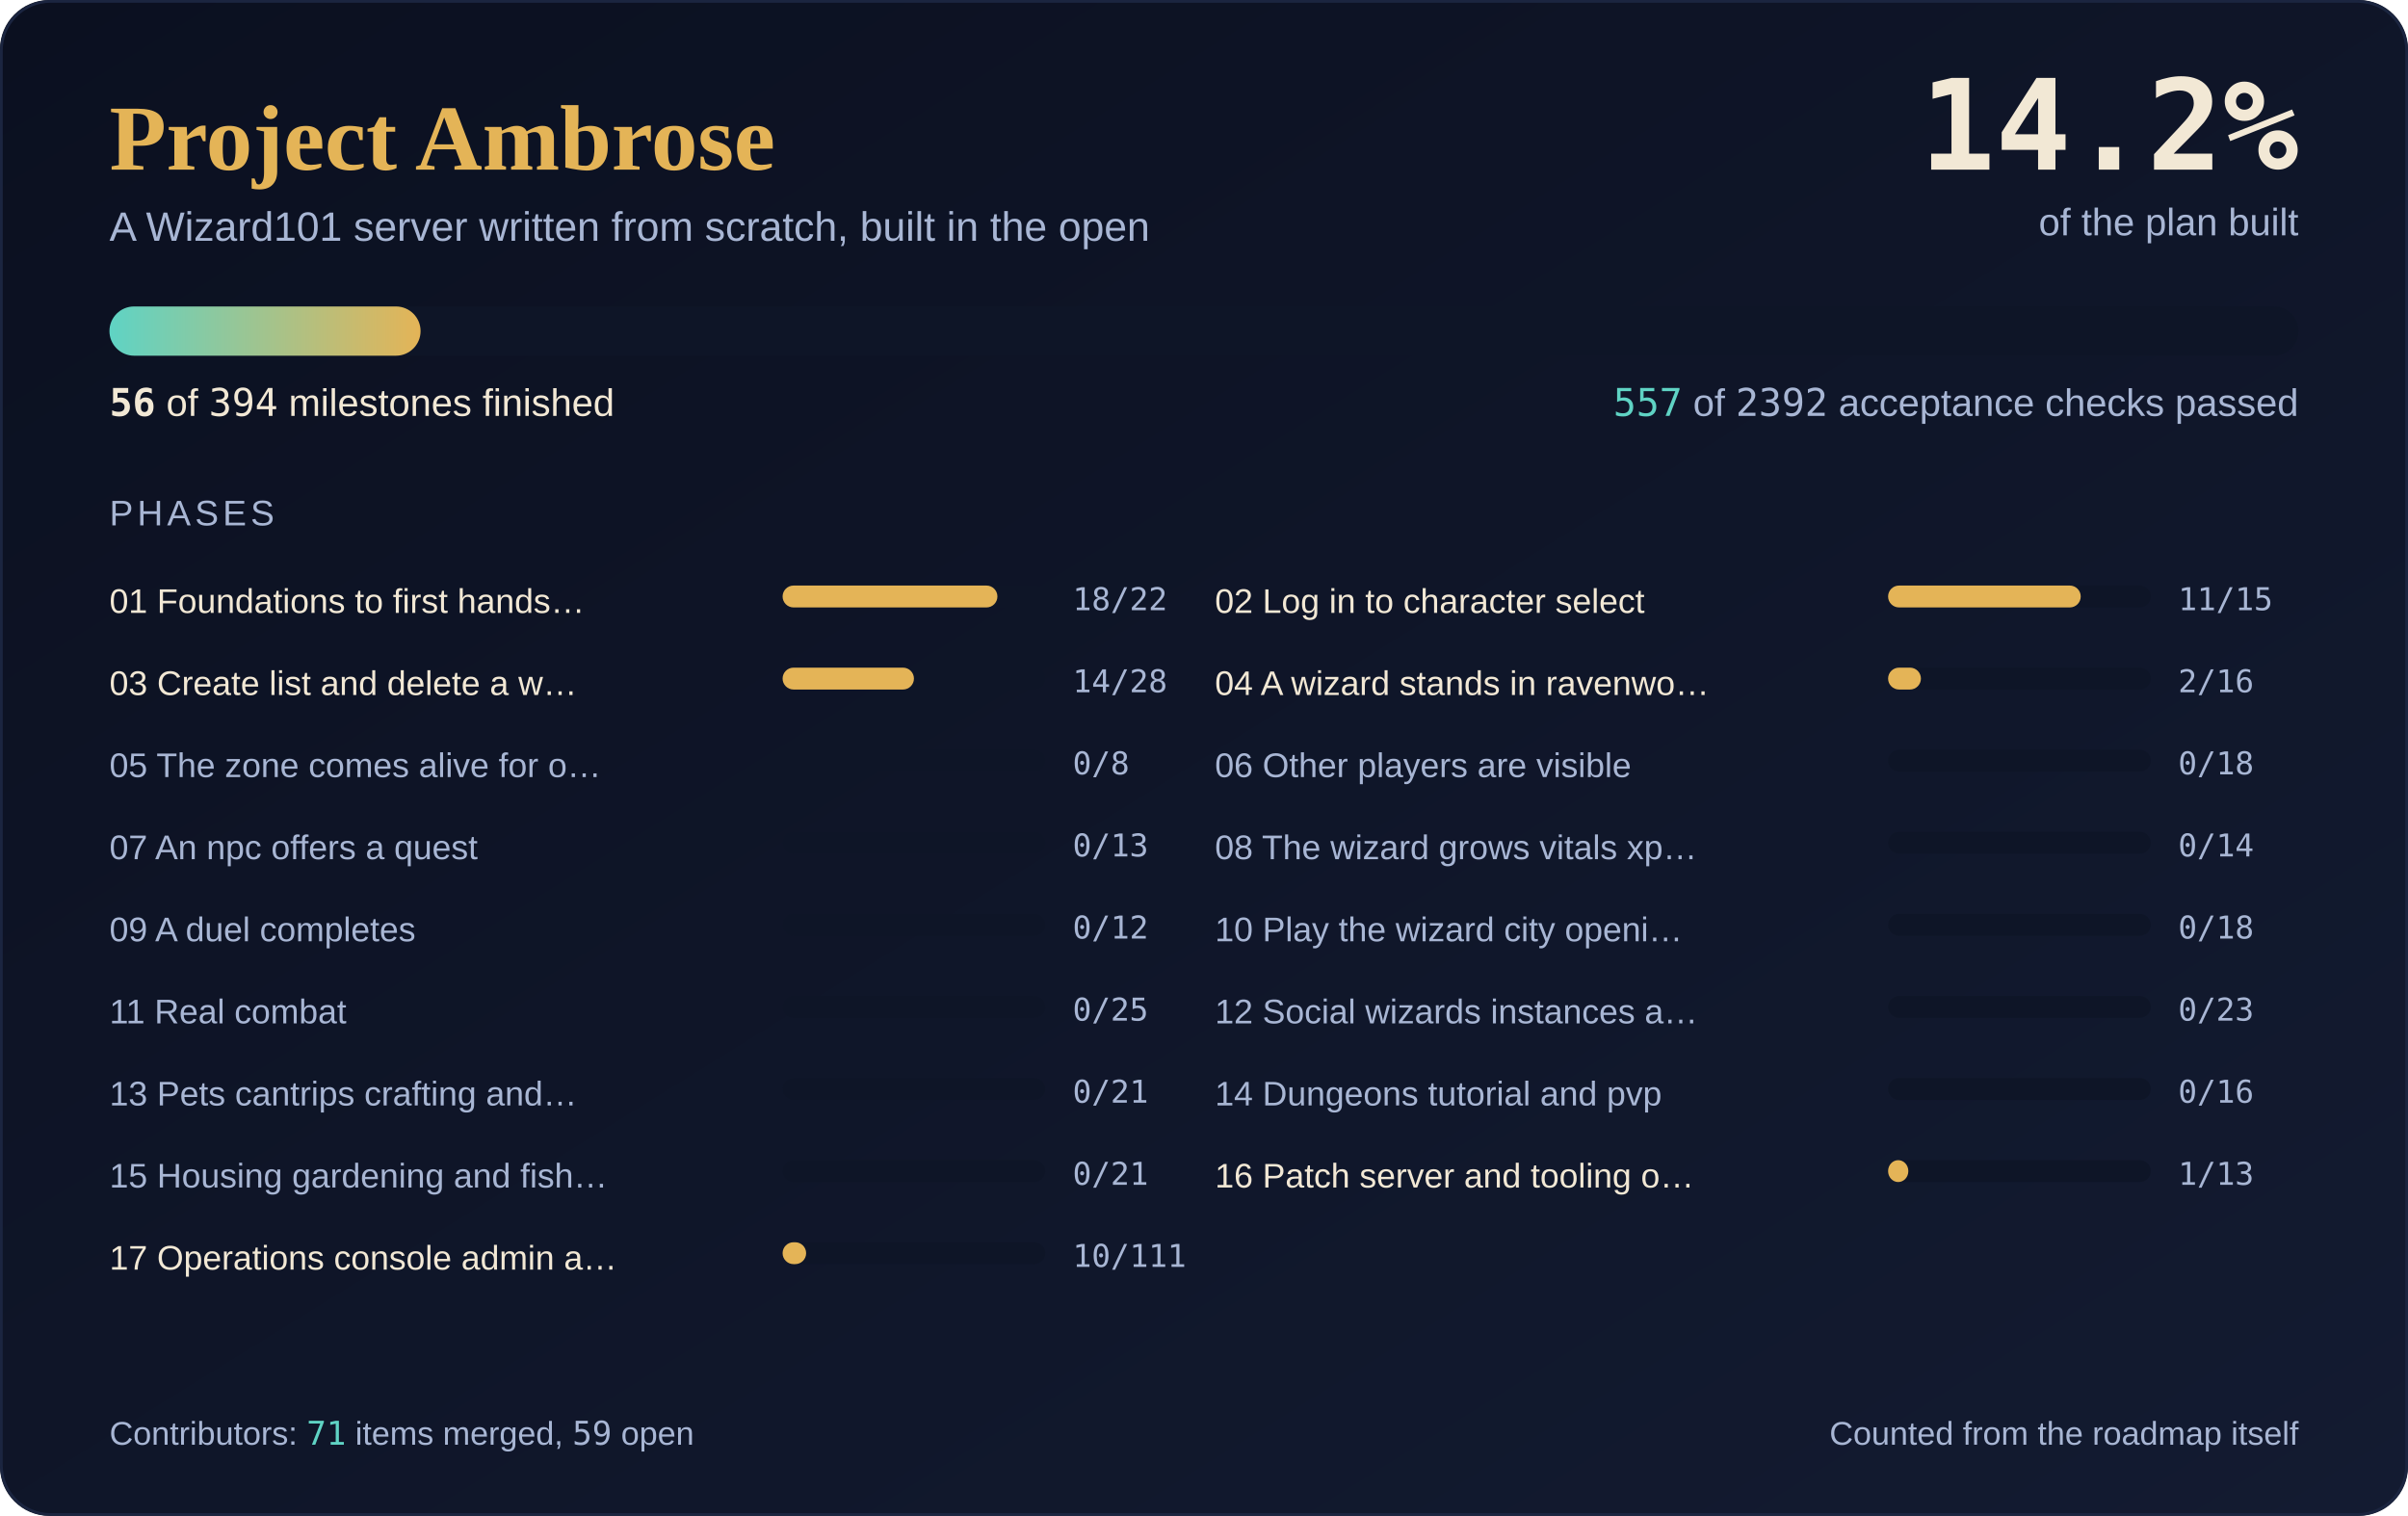
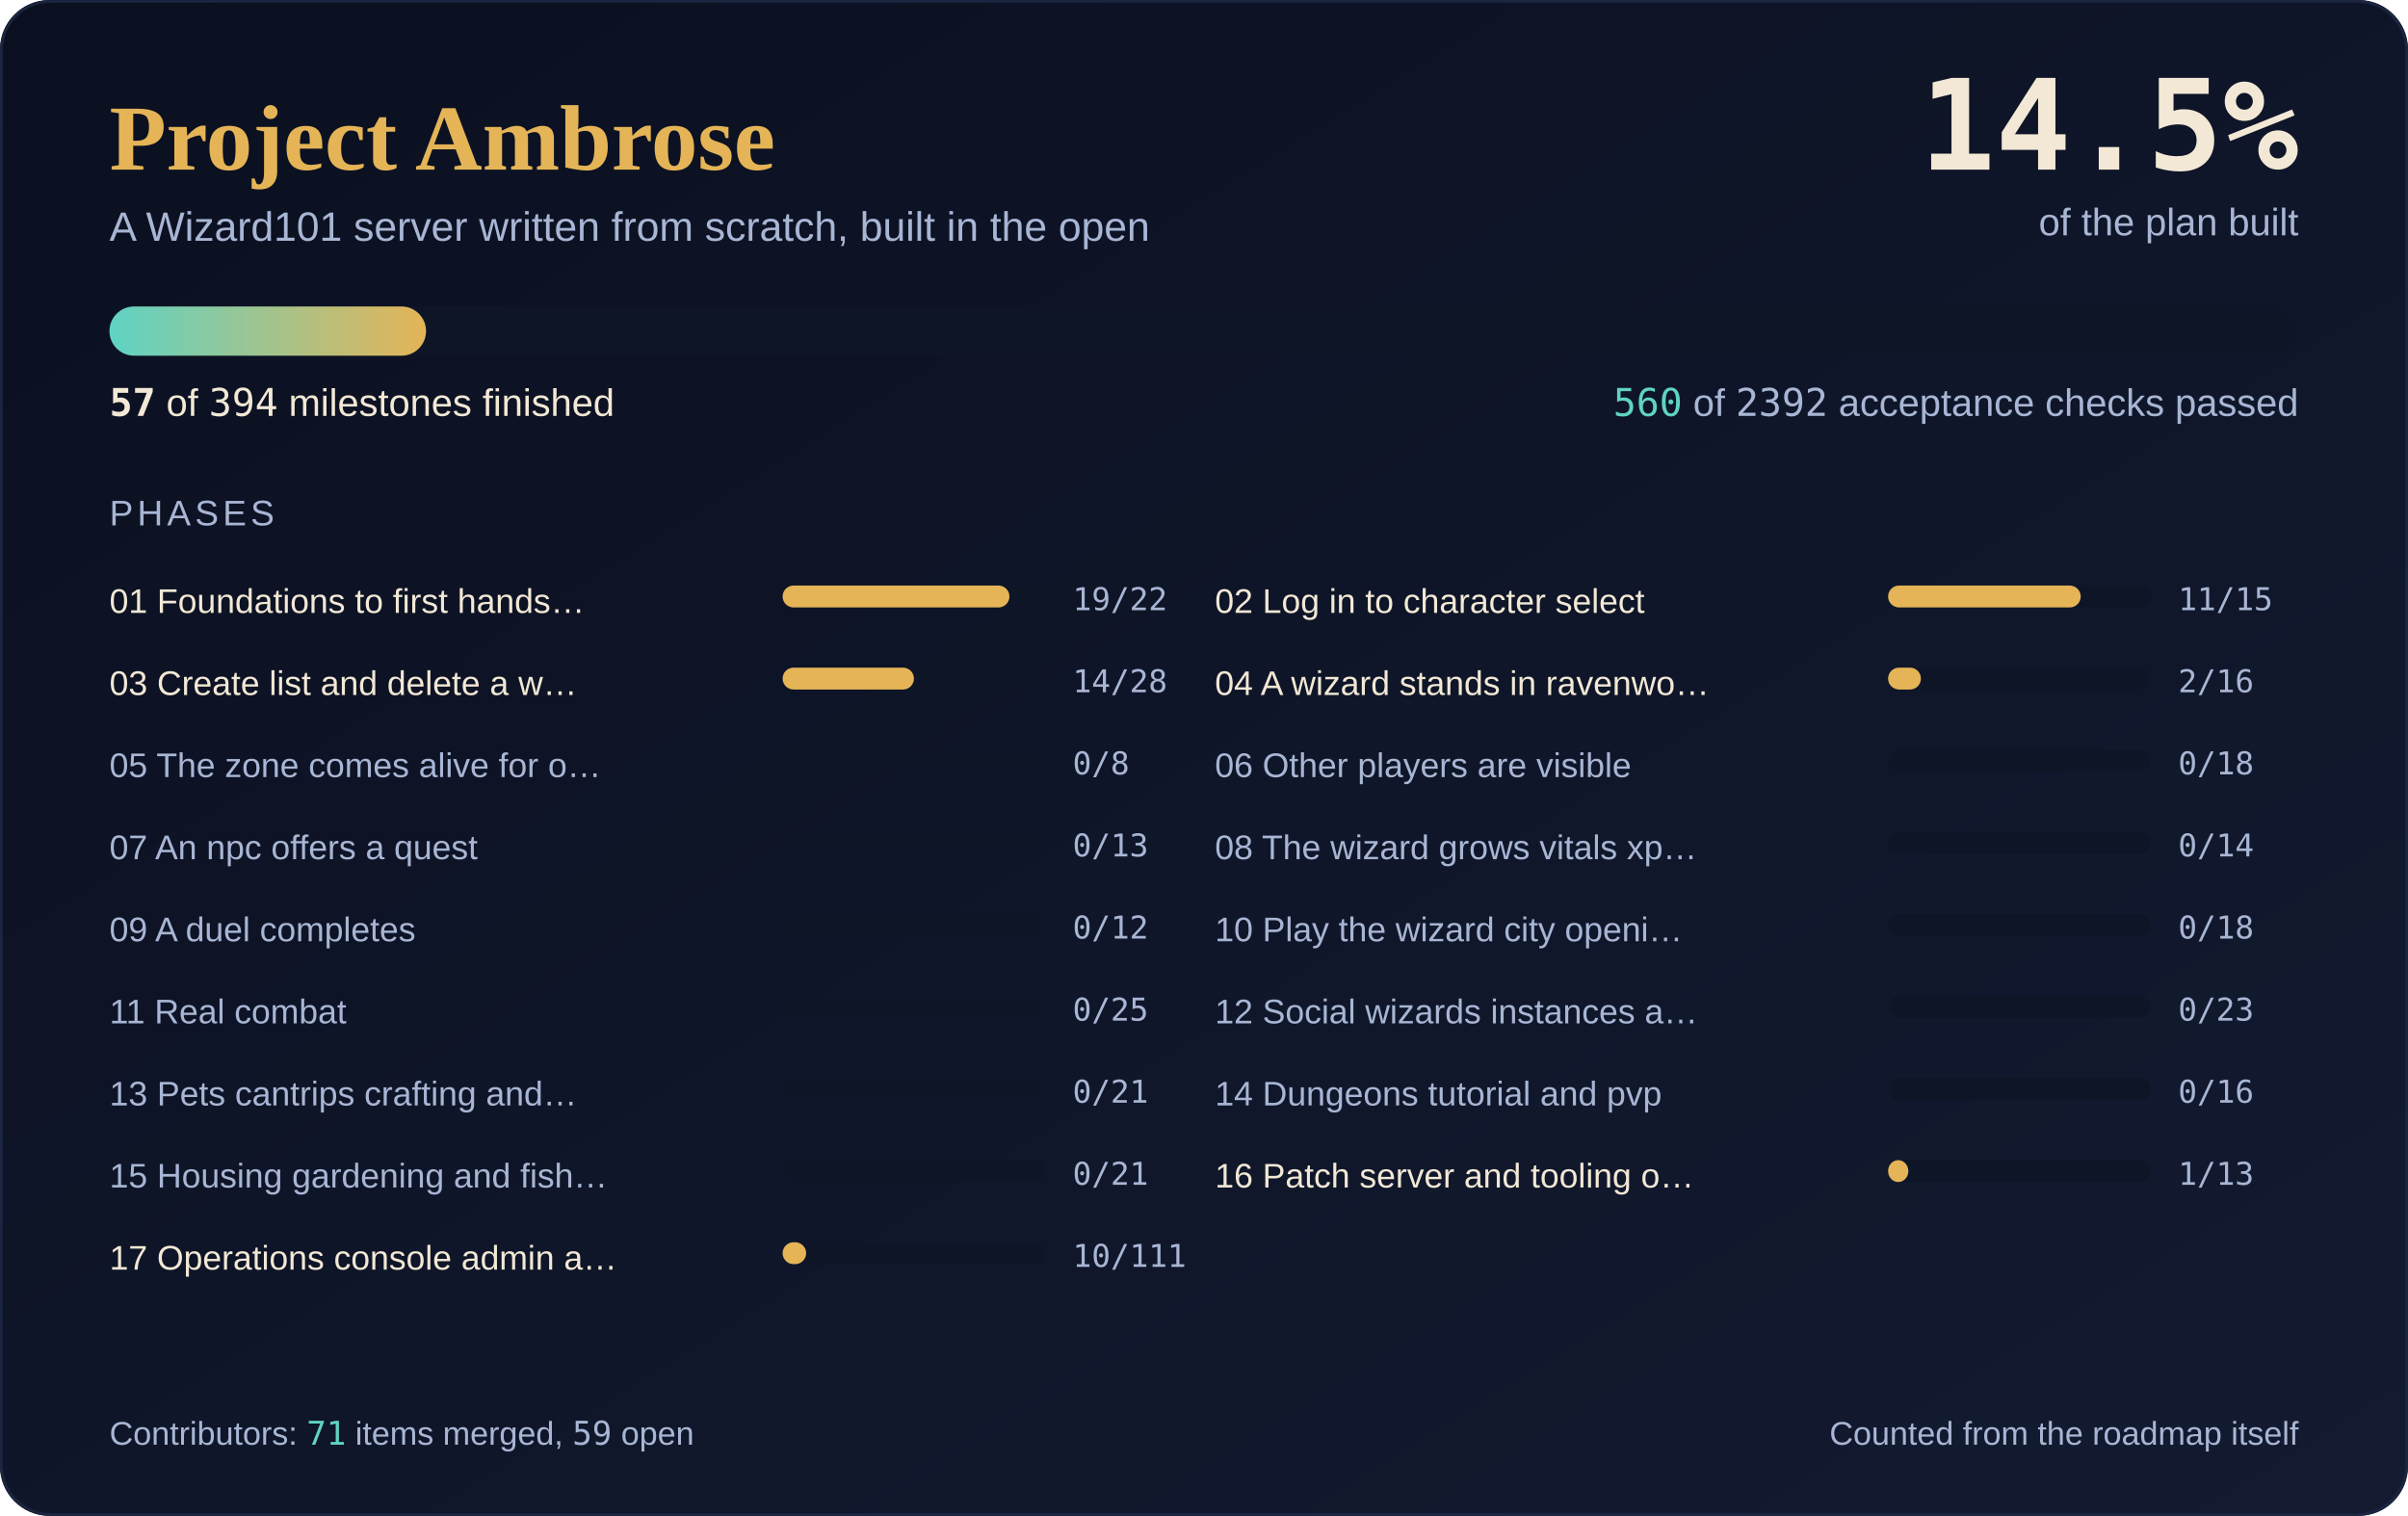
- <svg xmlns="http://www.w3.org/2000/svg" width="880" height="554" viewBox="0 0 880 554" role="img" aria-label="Project Ambrose progress: 56 of 394 milestones complete, 14.2 percent">
+ <svg xmlns="http://www.w3.org/2000/svg" width="880" height="554" viewBox="0 0 880 554" role="img" aria-label="Project Ambrose progress: 57 of 394 milestones complete, 14.5 percent">
  <defs>
    <linearGradient id="sky" x1="0" y1="0" x2="1" y2="1">
      <stop offset="0" stop-color="#0B1020" />
      <stop offset="1" stop-color="#131B31" />
    </linearGradient>
    <linearGradient id="fill" x1="0" y1="0" x2="1" y2="0">
      <stop offset="0" stop-color="#5FD3C4" />
      <stop offset="1" stop-color="#E4B457" />
    </linearGradient>
  </defs>
  <rect width="880" height="554" rx="18" fill="url(#sky)" />
  <rect x="0.5" y="0.5" width="879" height="553" rx="18" fill="none" stroke="#1B2540" />
  <text x="40" y="62" font-family="'Cormorant Garamond', Georgia, 'Times New Roman', serif" font-size="34" font-weight="600" fill="#E4B457">Project Ambrose</text>
  <text x="40" y="88" font-family="Karla, 'Segoe UI', 'Helvetica Neue', Arial, sans-serif" font-size="15" fill="#A8B6D4">A Wizard101 server written from scratch, built in the open</text>
-   <text x="840" y="62" text-anchor="end" font-family="'JetBrains Mono', Consolas, 'DejaVu Sans Mono', monospace" font-size="46" font-weight="700" fill="#F2E8D5">14.2%</text>
+   <text x="840" y="62" text-anchor="end" font-family="'JetBrains Mono', Consolas, 'DejaVu Sans Mono', monospace" font-size="46" font-weight="700" fill="#F2E8D5">14.5%</text>
  <text x="840" y="86" text-anchor="end" font-family="Karla, 'Segoe UI', 'Helvetica Neue', Arial, sans-serif" font-size="14" fill="#A8B6D4">of the plan built</text>
  <rect x="40" y="112" width="800" height="18" rx="9.0" fill="#0E1527" />
-   <rect x="40" y="112" width="113.7" height="18" rx="9.0" fill="url(#fill)" />
+   <rect x="40" y="112" width="115.7" height="18" rx="9.0" fill="url(#fill)" />
  <text x="40" y="152" font-family="Karla, 'Segoe UI', 'Helvetica Neue', Arial, sans-serif" font-size="14" fill="#F2E8D5">
-     <tspan font-family="'JetBrains Mono', Consolas, 'DejaVu Sans Mono', monospace" font-weight="700">56</tspan> of <tspan font-family="'JetBrains Mono', Consolas, 'DejaVu Sans Mono', monospace">394</tspan> milestones finished</text>
+     <tspan font-family="'JetBrains Mono', Consolas, 'DejaVu Sans Mono', monospace" font-weight="700">57</tspan> of <tspan font-family="'JetBrains Mono', Consolas, 'DejaVu Sans Mono', monospace">394</tspan> milestones finished</text>
  <text x="840" y="152" text-anchor="end" font-family="Karla, 'Segoe UI', 'Helvetica Neue', Arial, sans-serif" font-size="14" fill="#A8B6D4">
-     <tspan font-family="'JetBrains Mono', Consolas, 'DejaVu Sans Mono', monospace" fill="#5FD3C4">557</tspan> of <tspan font-family="'JetBrains Mono', Consolas, 'DejaVu Sans Mono', monospace">2392</tspan> acceptance checks passed</text>
+     <tspan font-family="'JetBrains Mono', Consolas, 'DejaVu Sans Mono', monospace" fill="#5FD3C4">560</tspan> of <tspan font-family="'JetBrains Mono', Consolas, 'DejaVu Sans Mono', monospace">2392</tspan> acceptance checks passed</text>
  <text x="40" y="192" font-family="Karla, 'Segoe UI', 'Helvetica Neue', Arial, sans-serif" font-size="13" fill="#A8B6D4" letter-spacing="1.5">PHASES</text>
  <text x="40" y="224" font-family="Karla, 'Segoe UI', 'Helvetica Neue', Arial, sans-serif" font-size="12.5" fill="#F2E8D5">01 Foundations to first hands…</text>
  <rect x="286" y="214" width="96" height="8" rx="4.0" fill="#0E1527" />
-   <rect x="286" y="214" width="78.5" height="8" rx="4.0" fill="#E4B457" />
-   <text x="392" y="223" font-family="'JetBrains Mono', Consolas, 'DejaVu Sans Mono', monospace" font-size="11.5" fill="#A8B6D4">18/22</text>
+   <rect x="286" y="214" width="82.9" height="8" rx="4.0" fill="#E4B457" />
+   <text x="392" y="223" font-family="'JetBrains Mono', Consolas, 'DejaVu Sans Mono', monospace" font-size="11.5" fill="#A8B6D4">19/22</text>
  <text x="444" y="224" font-family="Karla, 'Segoe UI', 'Helvetica Neue', Arial, sans-serif" font-size="12.5" fill="#F2E8D5">02 Log in to character select</text>
  <rect x="690" y="214" width="96" height="8" rx="4.0" fill="#0E1527" />
  <rect x="690" y="214" width="70.4" height="8" rx="4.0" fill="#E4B457" />
  <text x="796" y="223" font-family="'JetBrains Mono', Consolas, 'DejaVu Sans Mono', monospace" font-size="11.5" fill="#A8B6D4">11/15</text>
  <text x="40" y="254" font-family="Karla, 'Segoe UI', 'Helvetica Neue', Arial, sans-serif" font-size="12.5" fill="#F2E8D5">03 Create list and delete a w…</text>
  <rect x="286" y="244" width="96" height="8" rx="4.0" fill="#0E1527" />
  <rect x="286" y="244" width="48.0" height="8" rx="4.0" fill="#E4B457" />
  <text x="392" y="253" font-family="'JetBrains Mono', Consolas, 'DejaVu Sans Mono', monospace" font-size="11.5" fill="#A8B6D4">14/28</text>
  <text x="444" y="254" font-family="Karla, 'Segoe UI', 'Helvetica Neue', Arial, sans-serif" font-size="12.5" fill="#F2E8D5">04 A wizard stands in ravenwo…</text>
  <rect x="690" y="244" width="96" height="8" rx="4.0" fill="#0E1527" />
  <rect x="690" y="244" width="12.0" height="8" rx="4.0" fill="#E4B457" />
  <text x="796" y="253" font-family="'JetBrains Mono', Consolas, 'DejaVu Sans Mono', monospace" font-size="11.5" fill="#A8B6D4">2/16</text>
  <text x="40" y="284" font-family="Karla, 'Segoe UI', 'Helvetica Neue', Arial, sans-serif" font-size="12.5" fill="#A8B6D4">05 The zone comes alive for o…</text>
  <rect x="286" y="274" width="96" height="8" rx="4.0" fill="#0E1527" />
  <text x="392" y="283" font-family="'JetBrains Mono', Consolas, 'DejaVu Sans Mono', monospace" font-size="11.5" fill="#A8B6D4">0/8</text>
  <text x="444" y="284" font-family="Karla, 'Segoe UI', 'Helvetica Neue', Arial, sans-serif" font-size="12.5" fill="#A8B6D4">06 Other players are visible</text>
  <rect x="690" y="274" width="96" height="8" rx="4.0" fill="#0E1527" />
  <text x="796" y="283" font-family="'JetBrains Mono', Consolas, 'DejaVu Sans Mono', monospace" font-size="11.5" fill="#A8B6D4">0/18</text>
  <text x="40" y="314" font-family="Karla, 'Segoe UI', 'Helvetica Neue', Arial, sans-serif" font-size="12.5" fill="#A8B6D4">07 An npc offers a quest</text>
  <rect x="286" y="304" width="96" height="8" rx="4.0" fill="#0E1527" />
  <text x="392" y="313" font-family="'JetBrains Mono', Consolas, 'DejaVu Sans Mono', monospace" font-size="11.5" fill="#A8B6D4">0/13</text>
  <text x="444" y="314" font-family="Karla, 'Segoe UI', 'Helvetica Neue', Arial, sans-serif" font-size="12.5" fill="#A8B6D4">08 The wizard grows vitals xp…</text>
  <rect x="690" y="304" width="96" height="8" rx="4.0" fill="#0E1527" />
  <text x="796" y="313" font-family="'JetBrains Mono', Consolas, 'DejaVu Sans Mono', monospace" font-size="11.5" fill="#A8B6D4">0/14</text>
  <text x="40" y="344" font-family="Karla, 'Segoe UI', 'Helvetica Neue', Arial, sans-serif" font-size="12.5" fill="#A8B6D4">09 A duel completes</text>
  <rect x="286" y="334" width="96" height="8" rx="4.0" fill="#0E1527" />
  <text x="392" y="343" font-family="'JetBrains Mono', Consolas, 'DejaVu Sans Mono', monospace" font-size="11.5" fill="#A8B6D4">0/12</text>
  <text x="444" y="344" font-family="Karla, 'Segoe UI', 'Helvetica Neue', Arial, sans-serif" font-size="12.5" fill="#A8B6D4">10 Play the wizard city openi…</text>
  <rect x="690" y="334" width="96" height="8" rx="4.0" fill="#0E1527" />
  <text x="796" y="343" font-family="'JetBrains Mono', Consolas, 'DejaVu Sans Mono', monospace" font-size="11.5" fill="#A8B6D4">0/18</text>
  <text x="40" y="374" font-family="Karla, 'Segoe UI', 'Helvetica Neue', Arial, sans-serif" font-size="12.5" fill="#A8B6D4">11 Real combat</text>
  <rect x="286" y="364" width="96" height="8" rx="4.0" fill="#0E1527" />
  <text x="392" y="373" font-family="'JetBrains Mono', Consolas, 'DejaVu Sans Mono', monospace" font-size="11.5" fill="#A8B6D4">0/25</text>
  <text x="444" y="374" font-family="Karla, 'Segoe UI', 'Helvetica Neue', Arial, sans-serif" font-size="12.5" fill="#A8B6D4">12 Social wizards instances a…</text>
  <rect x="690" y="364" width="96" height="8" rx="4.0" fill="#0E1527" />
  <text x="796" y="373" font-family="'JetBrains Mono', Consolas, 'DejaVu Sans Mono', monospace" font-size="11.5" fill="#A8B6D4">0/23</text>
  <text x="40" y="404" font-family="Karla, 'Segoe UI', 'Helvetica Neue', Arial, sans-serif" font-size="12.5" fill="#A8B6D4">13 Pets cantrips crafting and…</text>
  <rect x="286" y="394" width="96" height="8" rx="4.0" fill="#0E1527" />
  <text x="392" y="403" font-family="'JetBrains Mono', Consolas, 'DejaVu Sans Mono', monospace" font-size="11.5" fill="#A8B6D4">0/21</text>
  <text x="444" y="404" font-family="Karla, 'Segoe UI', 'Helvetica Neue', Arial, sans-serif" font-size="12.5" fill="#A8B6D4">14 Dungeons tutorial and pvp</text>
  <rect x="690" y="394" width="96" height="8" rx="4.0" fill="#0E1527" />
  <text x="796" y="403" font-family="'JetBrains Mono', Consolas, 'DejaVu Sans Mono', monospace" font-size="11.5" fill="#A8B6D4">0/16</text>
  <text x="40" y="434" font-family="Karla, 'Segoe UI', 'Helvetica Neue', Arial, sans-serif" font-size="12.5" fill="#A8B6D4">15 Housing gardening and fish…</text>
  <rect x="286" y="424" width="96" height="8" rx="4.0" fill="#0E1527" />
  <text x="392" y="433" font-family="'JetBrains Mono', Consolas, 'DejaVu Sans Mono', monospace" font-size="11.5" fill="#A8B6D4">0/21</text>
  <text x="444" y="434" font-family="Karla, 'Segoe UI', 'Helvetica Neue', Arial, sans-serif" font-size="12.5" fill="#F2E8D5">16 Patch server and tooling o…</text>
  <rect x="690" y="424" width="96" height="8" rx="4.0" fill="#0E1527" />
  <rect x="690" y="424" width="7.4" height="8" rx="4.0" fill="#E4B457" />
  <text x="796" y="433" font-family="'JetBrains Mono', Consolas, 'DejaVu Sans Mono', monospace" font-size="11.5" fill="#A8B6D4">1/13</text>
  <text x="40" y="464" font-family="Karla, 'Segoe UI', 'Helvetica Neue', Arial, sans-serif" font-size="12.5" fill="#F2E8D5">17 Operations console admin a…</text>
  <rect x="286" y="454" width="96" height="8" rx="4.0" fill="#0E1527" />
  <rect x="286" y="454" width="8.6" height="8" rx="4.0" fill="#E4B457" />
  <text x="392" y="463" font-family="'JetBrains Mono', Consolas, 'DejaVu Sans Mono', monospace" font-size="11.5" fill="#A8B6D4">10/111</text>
  <text x="40" y="528" font-family="Karla, 'Segoe UI', 'Helvetica Neue', Arial, sans-serif" font-size="12" fill="#A8B6D4">Contributors: <tspan font-family="'JetBrains Mono', Consolas, 'DejaVu Sans Mono', monospace" fill="#5FD3C4">71</tspan> items merged, <tspan font-family="'JetBrains Mono', Consolas, 'DejaVu Sans Mono', monospace">59</tspan> open</text>
  <text x="840" y="528" text-anchor="end" font-family="Karla, 'Segoe UI', 'Helvetica Neue', Arial, sans-serif" font-size="12" fill="#A8B6D4">Counted from the roadmap itself</text>
</svg>
